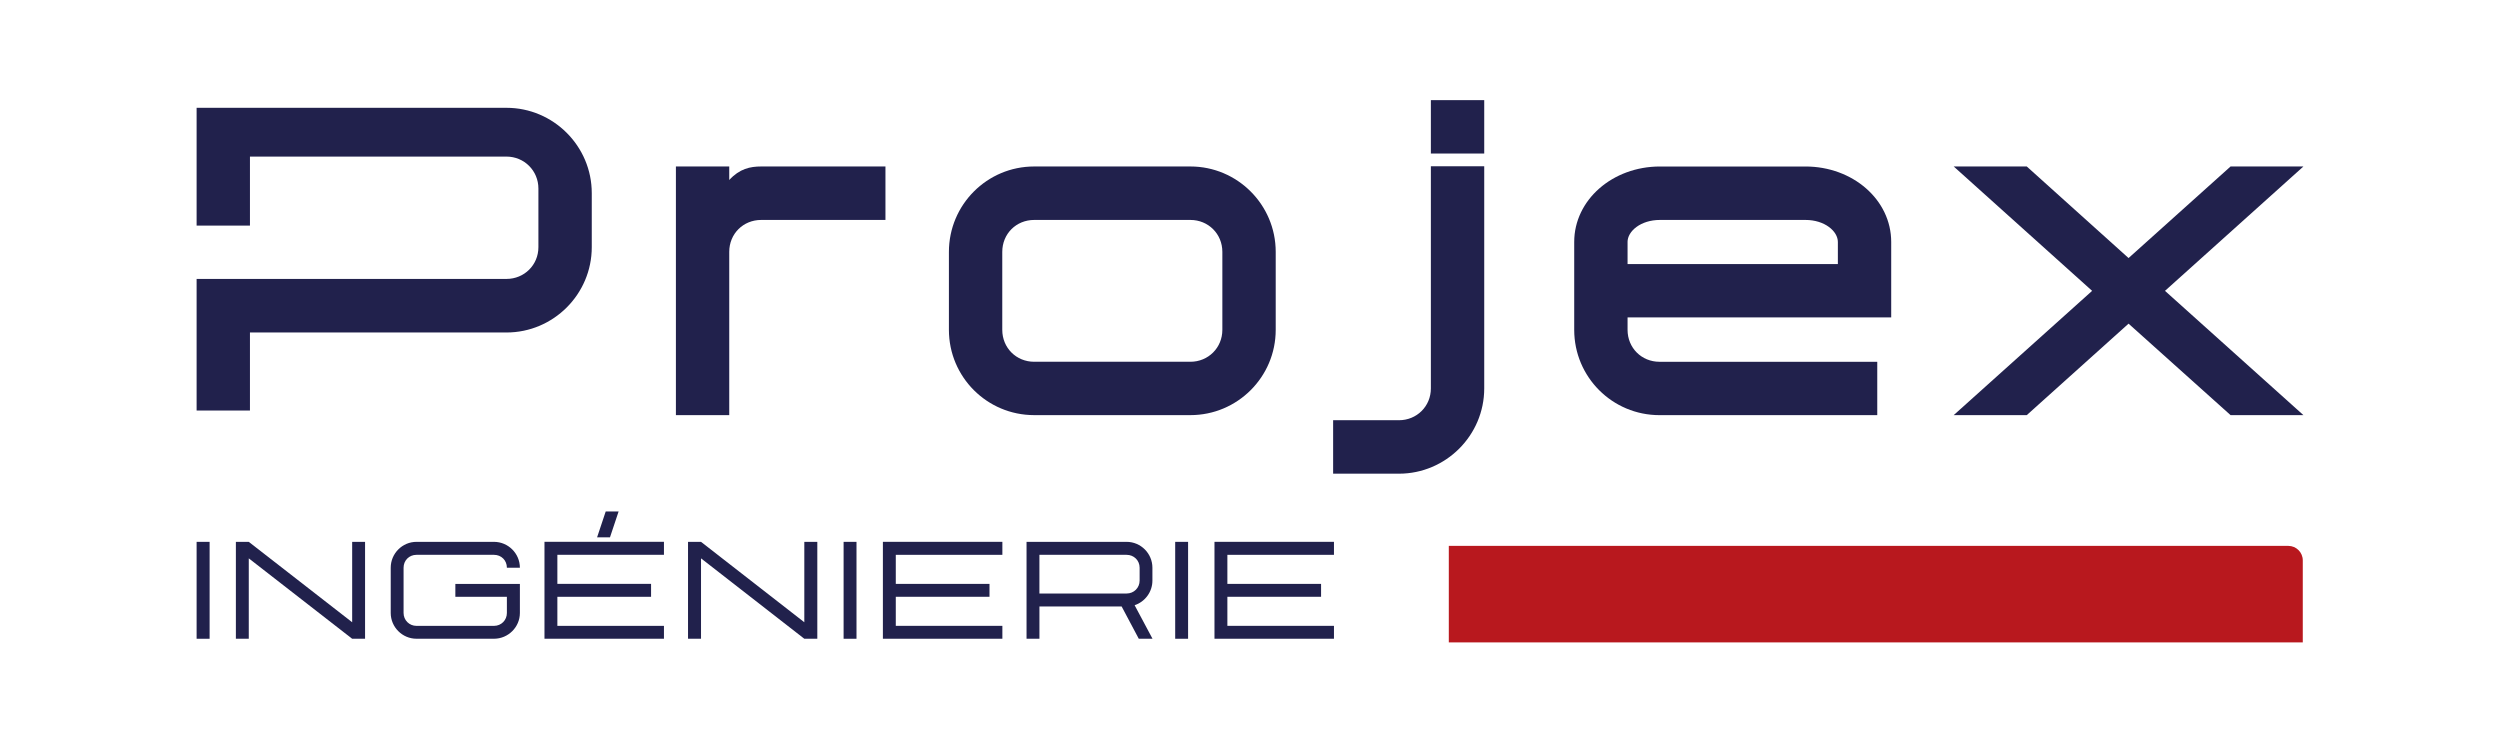
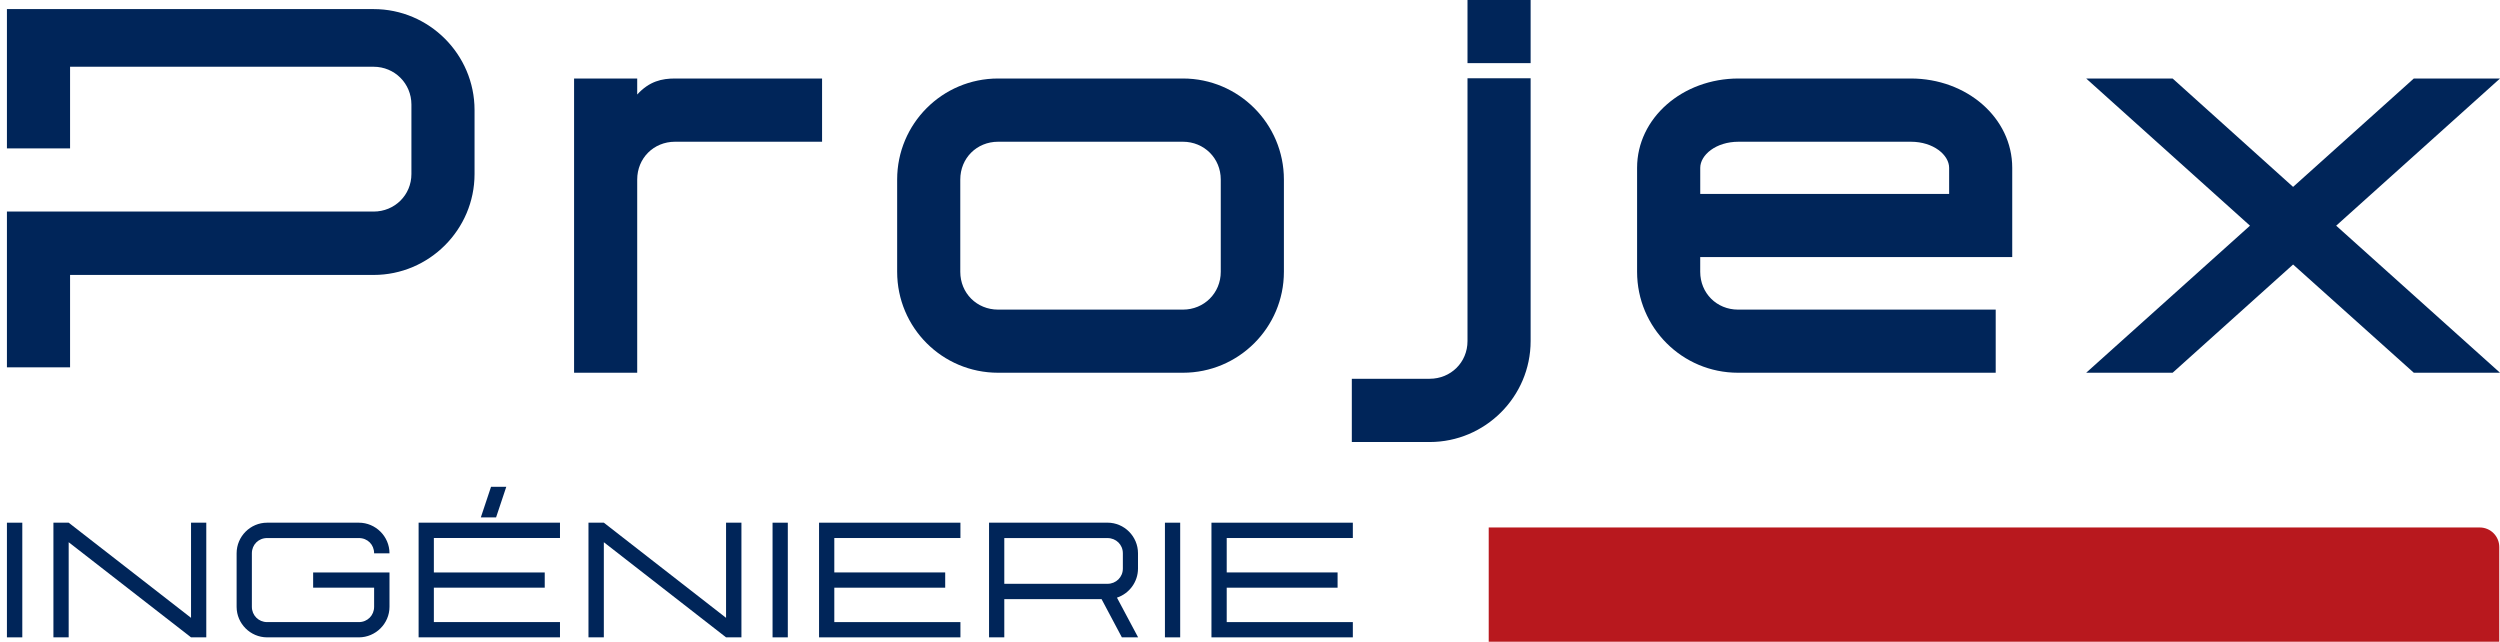
- <svg xmlns="http://www.w3.org/2000/svg" id="Calque_1" viewBox="0 0 1190.55 353.63">
-   <defs>
-     <style>.cls-1{fill:#21214c;}.cls-2{fill:#b8181e;}</style>
-   </defs>
-   <path class="cls-1" d="M93.63,258.04v46.15h6.19v-46.15h-6.19Z" />
-   <path class="cls-2" d="M689.95,259.96h399.78c3.81,0,6.9,3.09,6.9,6.9v39.07h-406.68v-45.97h0Z" />
-   <path class="cls-1" d="M362.49,79.28c-5.22,0-10.29,1.06-15.21,6.44v-6.44h-25.4v118.41h25.4V119.95c0-8.62,6.65-15.21,15.21-15.21h59.18v-25.46h-59.18Z" />
-   <path class="cls-1" d="M566.9,79.28h-74.39c-22.46,0-40.62,18.21-40.62,40.67v37.12c0,22.46,18.15,40.62,40.62,40.62h74.39c22.36,0,40.62-18.15,40.62-40.62v-37.12c0-22.46-18.26-40.67-40.62-40.67Zm15.21,77.79c0,8.57-6.74,15.21-15.21,15.21h-74.39c-8.57,0-15.21-6.64-15.21-15.21v-37.12c0-8.62,6.64-15.21,15.21-15.21h74.39c8.47,0,15.21,6.59,15.21,15.21v37.12Z" />
-   <path class="cls-1" d="M681.41,79.18v105.78c0,8.57-6.74,15.16-15.21,15.16h-31.34v25.46h31.34c22.31,0,40.62-18.21,40.62-40.62V79.18h-25.41Zm0-31.49v25.41h25.41v-25.41h-25.41Z" />
-   <path class="cls-1" d="M900.63,151.14v-35.9c0-20.13-18.31-35.95-40.82-35.95h-69.32c-22.57,0-40.82,15.92-40.82,35.95v41.84c0,22.46,18.15,40.62,40.62,40.62h103.7v-25.41h-103.7c-8.57,0-15.21-6.64-15.21-15.21v-5.93h125.56Zm-125.56-35.9c0-5.12,6.24-10.5,15.42-10.5h69.32c9.18,0,15.42,5.38,15.42,10.5v10.5h-100.15v-10.5Z" />
-   <path class="cls-1" d="M1096.93,79.28h-34.69l-48.58,43.61-48.48-43.61h-34.79l65.92,59.23-65.92,59.18h34.79l48.48-43.56,48.58,43.56h34.69l-65.92-59.18,65.92-59.23Z" />
-   <path class="cls-1" d="M167.71,258.04v38.29l-49.24-38.29h-6.14v46.15h6.14v-38.29l49.24,38.29h6.14v-46.15h-6.14Z" />
-   <path class="cls-1" d="M216.85,284.2h24.54v7.71c0,3.4-2.64,6.14-6.14,6.14h-36.92c-3.45,0-6.14-2.74-6.14-6.14v-21.55c0-3.5,2.69-6.14,6.14-6.14h36.92c3.5,0,6.14,2.64,6.14,6.14h6.19c0-6.79-5.58-12.32-12.32-12.32h-36.92c-6.74,0-12.27,5.53-12.27,12.32v21.55c0,6.74,5.53,12.27,12.27,12.27h36.92c6.74,0,12.32-5.53,12.32-12.27v-13.84h-30.73v6.14Z" />
-   <path class="cls-1" d="M316.19,264.22v-6.19h-56.9v46.15h56.9v-6.14h-50.76v-13.84h44.62v-6.14h-44.62v-13.84h50.76Zm-27.74-20.64l-4.11,12.32h6.14l4.11-12.32h-6.14Z" />
-   <path class="cls-1" d="M383.03,258.04v38.29l-49.19-38.29h-6.19v46.15h6.19v-38.29l49.19,38.29h6.19v-46.15h-6.19Z" />
-   <path class="cls-1" d="M401.74,258.04v46.15h6.14v-46.15h-6.14Z" />
-   <path class="cls-1" d="M477.35,264.22v-6.19h-56.9v46.15h56.9v-6.14h-50.76v-13.84h44.63v-6.14h-44.63v-13.84h50.76Z" />
-   <path class="cls-1" d="M540.33,288.21c4.92-1.62,8.47-6.29,8.47-11.71v-6.14c0-6.79-5.53-12.32-12.27-12.32h-47.67v46.15h6.14v-15.37h39.15l8.16,15.37h6.54l-8.52-15.97Zm-45.34-5.58v-18.41h41.53c3.45,0,6.19,2.64,6.19,6.14v6.14c0,3.45-2.74,6.14-6.19,6.14h-41.53Z" />
-   <path class="cls-1" d="M559.65,258.04v46.15h6.14v-46.15h-6.14Z" />
-   <path class="cls-1" d="M635.26,264.22v-6.19h-56.9v46.15h56.9v-6.14h-50.76v-13.84h44.62v-6.14h-44.62v-13.84h50.76Z" />
-   <path class="cls-1" d="M281.81,91.96v25.76c0,22.36-18.26,40.62-40.62,40.62H119.03v37.17h-25.4v-62.68H241.19c8.47,0,15.21-6.64,15.21-15.11v-27.94c0-8.47-6.74-15.21-15.21-15.21H119.03v32.86h-25.4V51.34H241.19c22.36,0,40.62,18.26,40.62,40.62Z" />
+ <svg xmlns="http://www.w3.org/2000/svg" width="187" height="48" viewBox="0 0 187 48" fill="none">
+   <path d="M50.491 5.872C49.52 5.872 48.578 6.069 47.663 7.07V5.872H42.941V27.881H47.663V13.43C47.663 11.828 48.899 10.602 50.491 10.602H61.491V5.872H50.491Z" fill="#002559" />
+   <path d="M88.485 5.872H74.657C70.481 5.872 67.107 9.256 67.107 13.43V20.331C67.107 24.507 70.481 27.881 74.657 27.881H88.485C92.643 27.881 96.036 24.507 96.036 20.331V13.43C96.036 9.254 92.643 5.872 88.485 5.872ZM91.313 20.331C91.313 21.925 90.06 23.159 88.485 23.159H74.657C73.063 23.159 71.829 21.925 71.829 20.331V13.43C71.829 11.828 73.063 10.602 74.657 10.602H88.485C90.06 10.602 91.313 11.828 91.313 13.43V20.331Z" fill="#002559" />
+   <path d="M109.769 5.853V25.515C109.769 27.108 108.516 28.332 106.941 28.332H101.116V33.063H106.941C111.087 33.063 114.491 29.678 114.491 25.512V5.853H109.769ZM109.769 0V4.722H114.491V0H109.769Z" fill="#002559" />
+   <path d="M150.515 19.228V12.554C150.515 8.812 147.113 5.872 142.926 5.872H130.042C125.847 5.872 122.454 8.831 122.454 12.554V20.331C122.454 24.507 125.828 27.881 130.004 27.881H149.279V23.159H130.004C128.41 23.159 127.176 21.925 127.176 20.331V19.228H150.513H150.515ZM127.178 12.554C127.178 11.602 128.338 10.602 130.044 10.602H142.929C144.635 10.602 145.795 11.602 145.795 12.554V14.506H127.178V12.554Z" fill="#002559" />
+   <path d="M187 5.872H180.553L171.523 13.979L162.512 5.872H156.046L168.299 16.881L156.046 27.881H162.512L171.523 19.785L180.553 27.881H187L174.746 16.881L187 5.872Z" fill="#002559" />
+   <path d="M0.518 39.097V47.674H1.668V39.097H0.518Z" fill="#002559" />
+   <path d="M14.289 39.097V46.214L5.137 39.097H3.996V47.674H5.137V40.558L14.289 47.674H15.43V39.097H14.289Z" fill="#002559" />
+   <path d="M23.423 43.959H27.984V45.392C27.984 46.023 27.493 46.533 26.843 46.533H19.981C19.34 46.533 18.84 46.025 18.84 45.392V41.387C18.84 40.738 19.34 40.246 19.981 40.246H26.843C27.493 40.246 27.984 40.738 27.984 41.387H29.134C29.134 40.124 28.096 39.097 26.843 39.097H19.981C18.728 39.097 17.699 40.124 17.699 41.387V45.392C17.699 46.645 18.728 47.674 19.981 47.674H26.843C28.096 47.674 29.134 46.647 29.134 45.392V42.818H23.423V43.959Z" fill="#002559" />
+   <path d="M41.887 40.247V39.097H31.312V47.674H41.887V46.533H32.453V43.959H40.746V42.818H32.453V40.244H41.887V40.247ZM36.73 36.411L35.966 38.701H37.107L37.871 36.411H36.73Z" fill="#002559" />
+   <path d="M54.309 39.097V46.214L45.167 39.097H44.018V47.674H45.167V40.558L54.309 47.674H55.459V39.097H54.309Z" fill="#002559" />
+   <path d="M57.787 39.097V47.674H58.928V39.097H57.787Z" fill="#002559" />
+   <path d="M71.84 40.246V39.097H61.265V47.674H71.84V46.533H62.406V43.959H70.701V42.818H62.406V40.244H71.84V40.246Z" fill="#002559" />
+   <path d="M83.547 44.705C84.462 44.402 85.122 43.536 85.122 42.526V41.386C85.122 40.122 84.095 39.095 82.84 39.095H73.98V47.672H75.121V44.817H82.398L83.915 47.672H85.13L83.547 44.702V44.705ZM75.121 43.667V40.247H82.84C83.481 40.247 83.99 40.738 83.99 41.388V42.529C83.99 43.17 83.481 43.669 82.84 43.669H75.121V43.667Z" fill="#002559" />
+   <path d="M87.137 39.097V47.674H88.278V39.097H87.137Z" fill="#002559" />
+   <path d="M101.192 40.246V39.097H90.617V47.674H101.192V46.533H91.758V43.959H100.051V42.818H91.758V40.244H101.192V40.246Z" fill="#002559" />
+   <path d="M35.496 8.228V13.016C35.496 17.173 32.103 20.566 27.946 20.566H5.241V27.475H0.518V15.825H27.946C29.521 15.825 30.774 14.591 30.774 13.016V7.821C30.774 6.247 29.521 4.993 27.946 4.993H5.241V11.1H0.518V0.68H27.946C32.103 0.68 35.496 4.073 35.496 8.23V8.228Z" fill="#002559" />
+   <path d="M111.356 39.455H185.485C186.291 39.455 186.945 40.109 186.945 40.916V48H111.356V39.455Z" fill="#B8181E" />
</svg>
